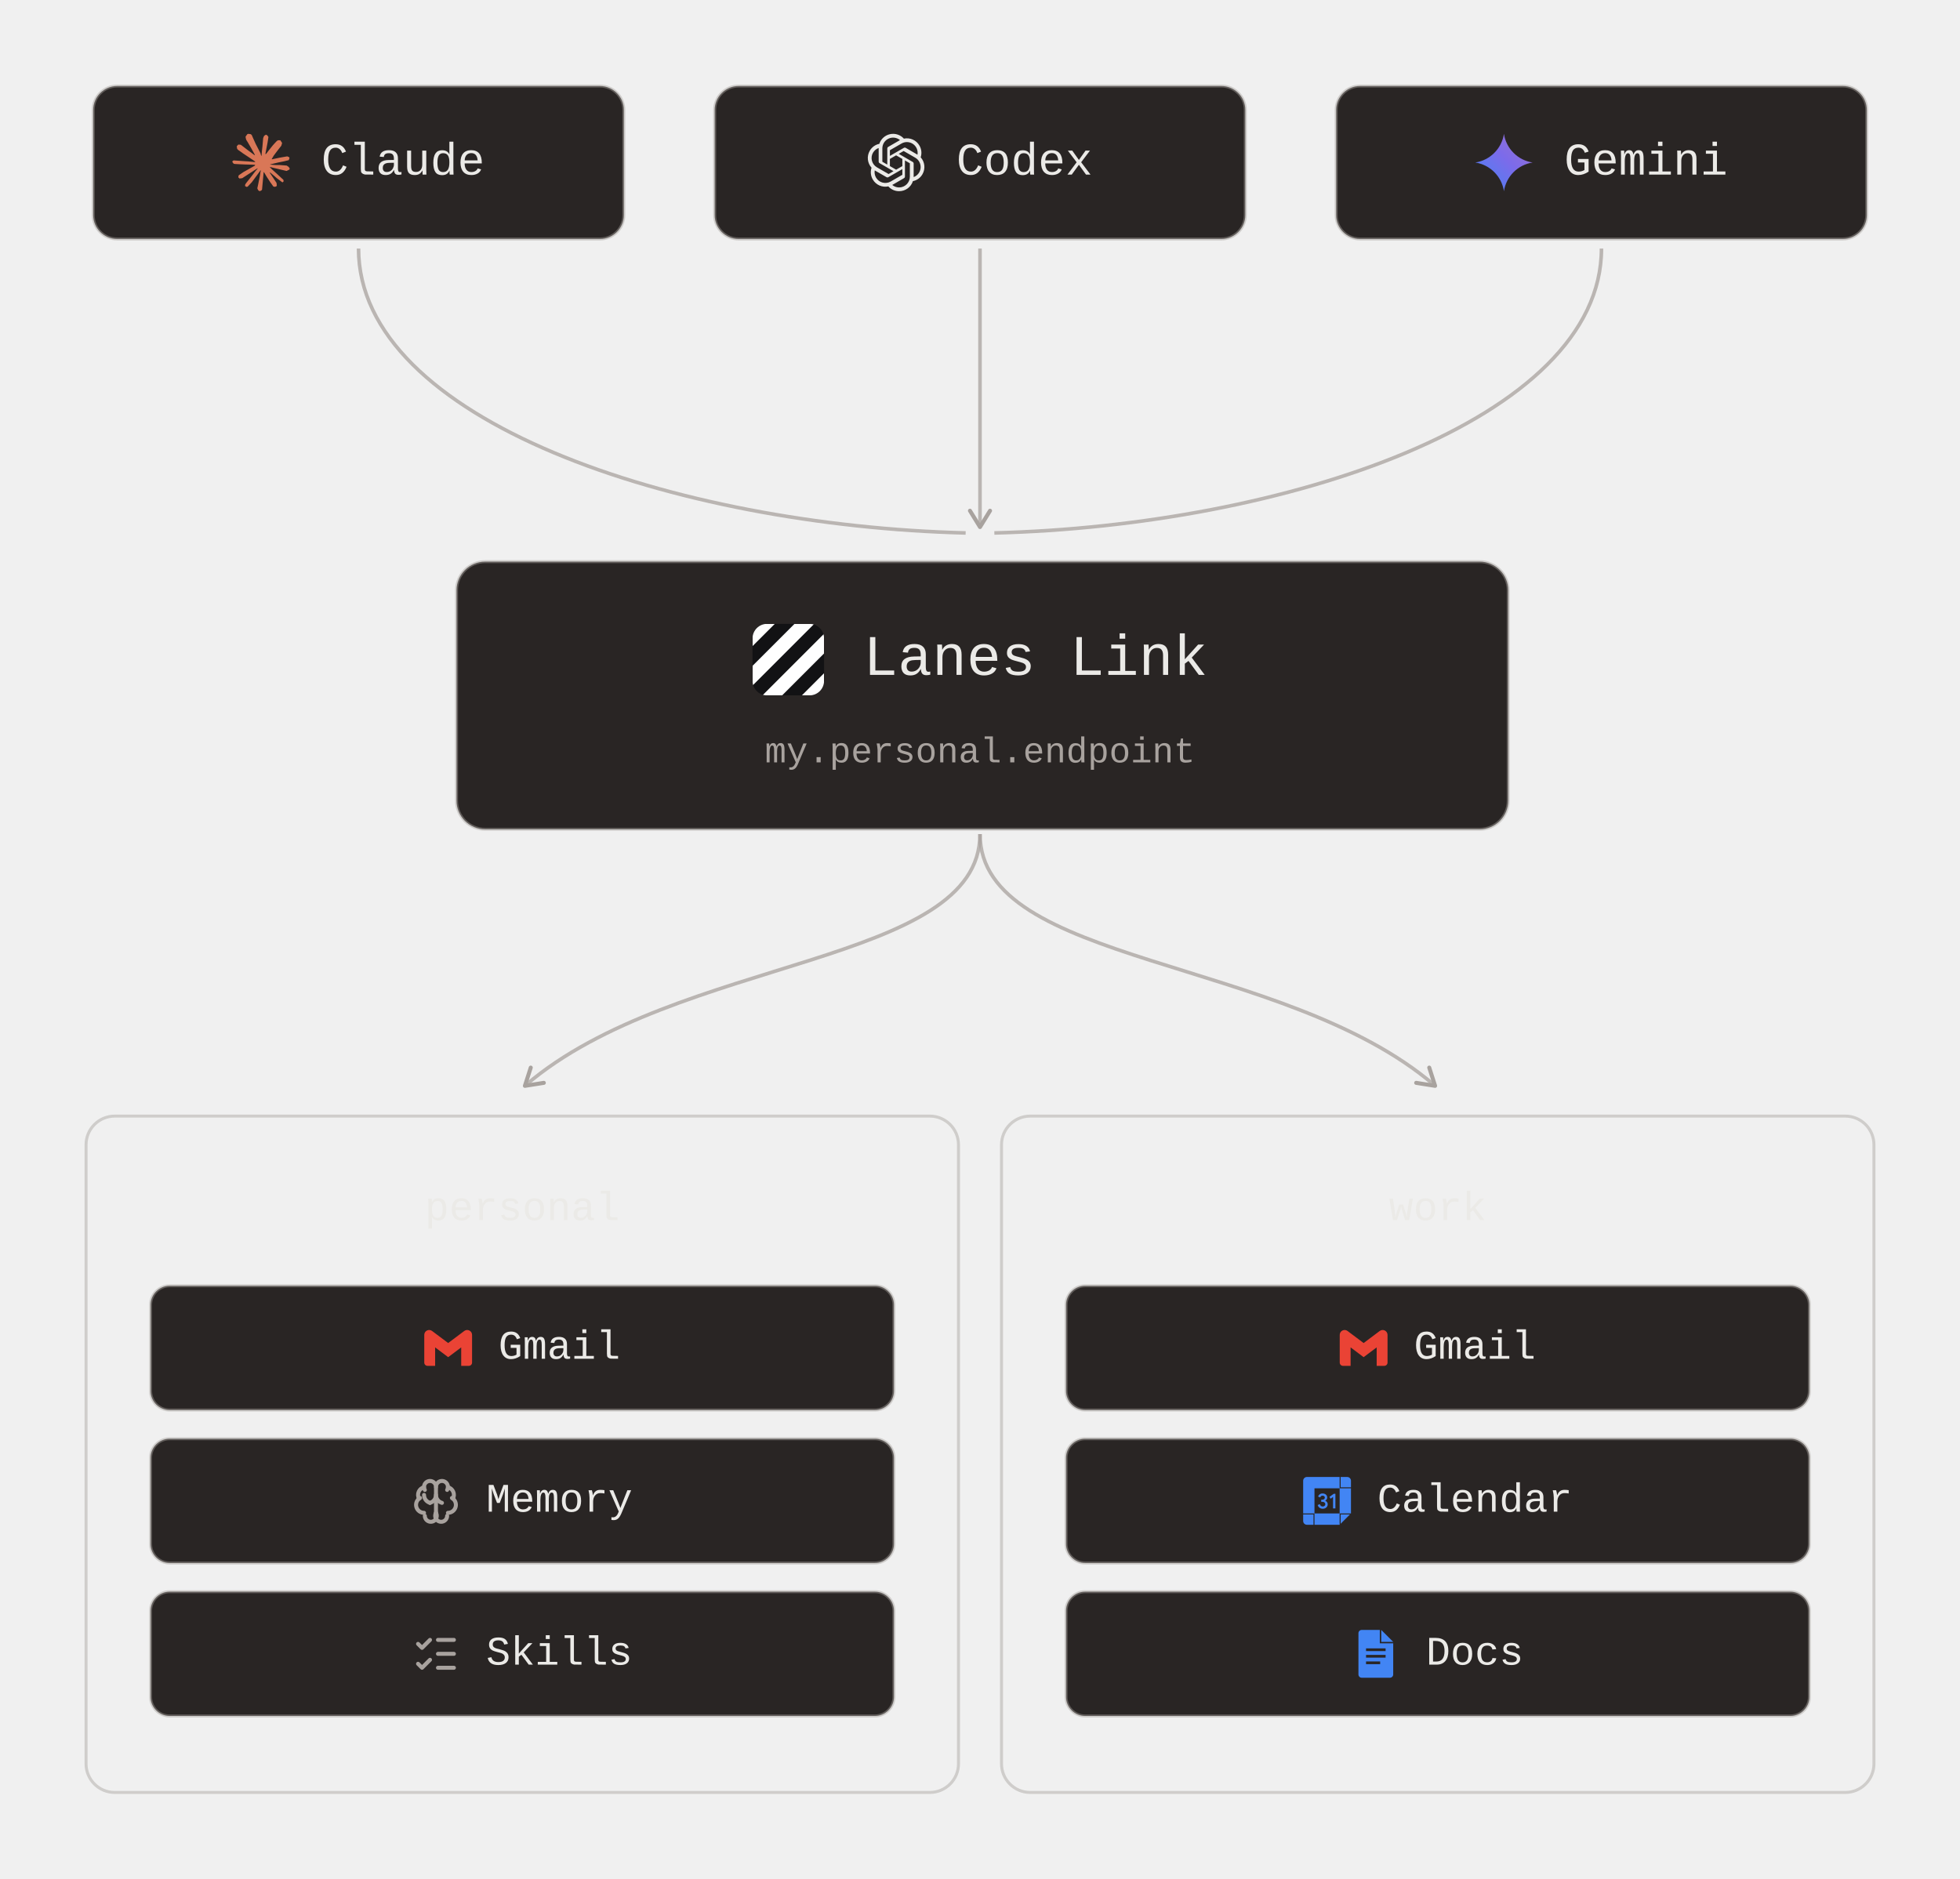
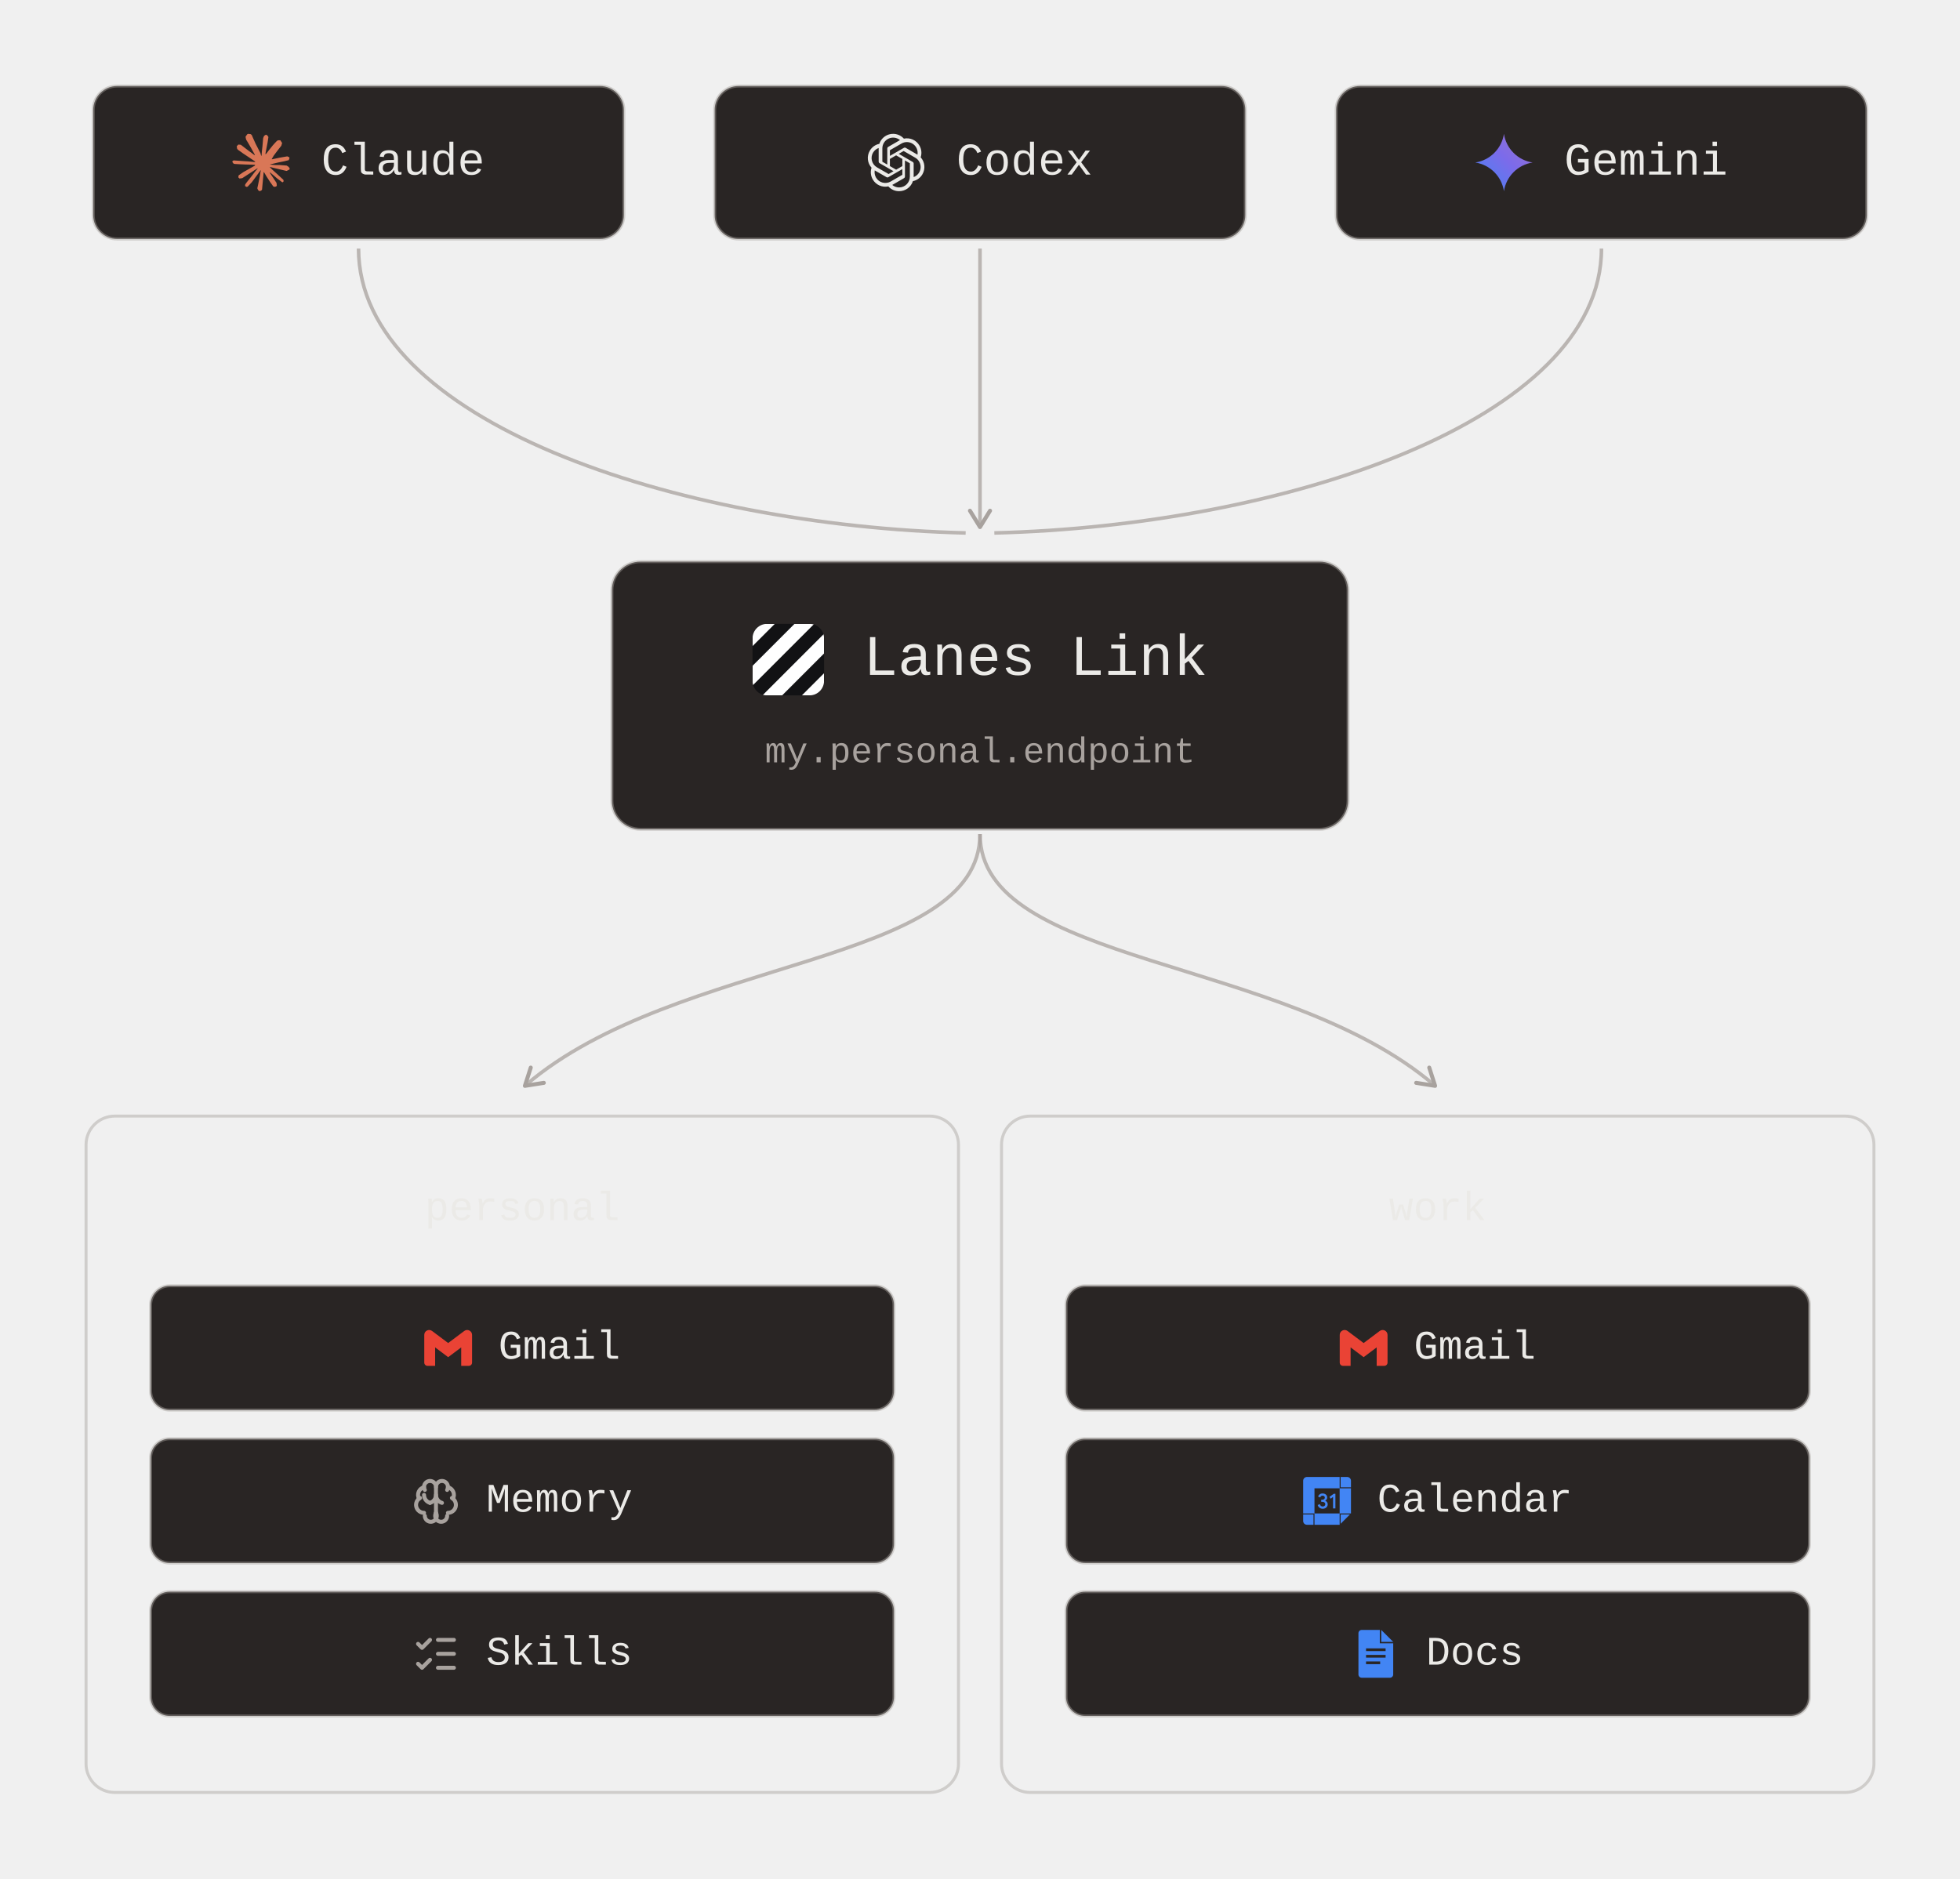
<svg xmlns="http://www.w3.org/2000/svg" viewBox="0 0 820 786" width="820" height="786" role="img" font-family="ui-monospace, SFMono-Regular, Menlo, Consolas, 'Liberation Mono', monospace">
  <defs>
    <linearGradient id="gemini" x1="0" y1="1" x2="1" y2="0">
      <stop offset="0" stop-color="#4285F4" />
      <stop offset="0.55" stop-color="#7C6BEA" />
      <stop offset="1" stop-color="#9B72CB" />
    </linearGradient>
    <marker id="arrow" viewBox="0 0 10 10" refX="7.5" refY="5" markerWidth="7" markerHeight="7" orient="auto-start-reverse">
      <path d="M1.5 1L8 5L1.5 9" fill="none" stroke="#A8A29E" stroke-width="1.6" stroke-linecap="round" stroke-linejoin="round" />
    </marker>
  </defs>
  <g transform="translate(-37,-48)">
    <rect x="76" y="84" width="222" height="64" rx="10" fill="#292524" stroke="#A8A29E" stroke-opacity="0.45" stroke-width="1.25" />
    <svg x="134.2" y="104.0" width="24" height="24" viewBox="0 0 1250 1250" fill="#D97757">
      <path d="M245.436 831.253L491.251 693.33L495.386 681.351L491.251 674.686H479.273L438.192 672.156L297.738 668.36L175.926 663.299L57.912 656.972L28.217 650.646L0.38 613.949L3.248 595.643L28.218 578.856L63.985 581.977L143.027 587.377L261.633 595.559L347.676 600.621L475.14 613.864H495.386L498.254 605.682L491.336 600.621L485.938 595.559L363.198 512.383L230.337 424.483L160.742 373.87L123.119 348.224L104.139 324.183L95.956 271.714L130.121 234.09L176.011 237.212L187.737 240.333L234.216 276.099L333.504 352.949L463.161 448.44L482.141 464.215L489.734 458.816L490.662 455.02L482.141 440.765L411.619 313.301L336.373 183.645L302.883 129.91L294.026 97.685C290.904 84.441 288.627 73.306 288.627 59.724L327.515 6.917L349.026 0L400.905 6.917L422.755 25.898L454.979 99.626L507.195 215.7L588.178 373.531L611.882 420.349L624.535 463.709L629.259 476.954H637.442V469.362L644.106 380.45L656.423 271.292L668.401 130.838L672.534 91.274L692.106 43.865L730.994 18.222L761.363 32.731L786.332 68.499L782.873 91.612L768.027 188.116L738.924 339.285L719.943 440.512H730.994L743.647 427.86L794.852 359.868L880.896 252.312L918.856 209.627L963.144 162.472L991.571 140.033H1045.31L1084.87 198.831L1067.16 259.567L1011.82 329.752L965.928 389.224L900.128 477.798L859.048 548.658L862.843 554.309L872.629 553.381L1021.27 521.748L1101.57 507.239L1197.4 490.789L1240.76 511.035L1245.49 531.617L1228.45 573.712L1125.95 599.018L1005.75 623.061L826.739 665.408L824.547 667.011L827.078 670.132L907.722 677.724L942.225 679.579H1026.67L1183.91 691.305L1224.99 718.468L1249.62 751.705L1245.49 777.011L1182.22 809.236L1096.85 788.989L897.6 741.583L829.271 724.541H819.823V730.194L876.763 785.869L981.113 880.096L1111.78 1001.57L1118.45 1031.6L1101.66 1055.3L1083.94 1052.77L969.134 966.393L924.847 927.505L824.547 843.063H817.882V851.92L840.996 885.748L963.06 1069.22L969.387 1125.49L960.53 1143.79L928.896 1154.85L894.141 1148.52L822.691 1048.22L748.962 935.264L689.491 834.036L682.237 838.17L647.145 1216.17L630.695 1235.49L592.733 1250L561.099 1225.96L544.312 1187.07L561.099 1110.22L581.345 1009.92L597.794 930.204L612.641 831.169L621.498 798.27L620.909 796.076L613.653 797.004L538.998 899.497L425.454 1052.94L335.614 1149.11L314.103 1157.63L276.817 1138.31L280.275 1103.81L301.112 1073.1L425.454 914.934L500.447 816.913L548.867 760.31L548.53 752.126H545.662L215.406 966.561L156.608 974.153L131.302 950.45L134.423 911.561L146.401 898.908L245.689 830.578L245.352 830.916L245.436 831.253Z" />
    </svg>
    <text x="171.4" y="116" dominant-baseline="central" fill="#EBEAE7" font-size="19">Claude</text>
    <rect x="336" y="84" width="222" height="64" rx="10" fill="#292524" stroke="#A8A29E" stroke-opacity="0.45" stroke-width="1.25" />
    <svg x="399.9" y="104.0" width="24" height="24" viewBox="0 0 24 24" fill="#EBEAE7">
      <path d="M22.282 9.821a5.985 5.985 0 0 0-.516-4.911 6.046 6.046 0 0 0-6.51-2.9A6.065 6.065 0 0 0 4.981 4.182a5.985 5.985 0 0 0-3.998 2.9 6.046 6.046 0 0 0 .743 7.097 5.98 5.98 0 0 0 .511 4.911 6.051 6.051 0 0 0 6.515 2.9A5.985 5.985 0 0 0 13.26 24a6.056 6.056 0 0 0 5.772-4.206 5.989 5.989 0 0 0 3.998-2.9 6.056 6.056 0 0 0-.748-7.073zm-9.022 12.608a4.476 4.476 0 0 1-2.876-1.041l.142-.08 4.778-2.758a.795.795 0 0 0 .393-.681v-6.737l2.02 1.169a.071.071 0 0 1 .038.052v5.583a4.504 4.504 0 0 1-4.495 4.494zm-9.661-4.125a4.471 4.471 0 0 1-.535-3.014l.142.085 4.783 2.758a.771.771 0 0 0 .781 0l5.843-3.369v2.332a.08.08 0 0 1-.033.061L9.74 19.95a4.499 4.499 0 0 1-6.141-1.646zM2.341 7.896a4.485 4.485 0 0 1 2.365-1.973V11.6a.766.766 0 0 0 .388.676l5.814 3.354-2.02 1.169a.076.076 0 0 1-.071 0l-4.83-2.787A4.504 4.504 0 0 1 2.341 7.872zm16.596 3.856L13.104 8.364 15.119 7.2a.076.076 0 0 1 .071 0l4.83 2.791a4.494 4.494 0 0 1-.676 8.104v-5.677a.79.79 0 0 0-.407-.667zm2.011-3.023l-.142-.085-4.774-2.782a.776.776 0 0 0-.785 0L9.409 9.23V6.897a.066.066 0 0 1 .028-.061l4.83-2.787a4.499 4.499 0 0 1 6.68 4.66zM8.306 12.863l-2.02-1.164a.08.08 0 0 1-.038-.057V6.074a4.499 4.499 0 0 1 7.376-3.454l-.142.081L8.704 5.459a.795.795 0 0 0-.393.681zm1.098-2.365l2.602-1.5 2.607 1.5v2.999l-2.597 1.5-2.607-1.5Z" />
    </svg>
    <text x="437.1" y="116" dominant-baseline="central" fill="#EBEAE7" font-size="19">Codex</text>
    <rect x="596" y="84" width="222" height="64" rx="10" fill="#292524" stroke="#A8A29E" stroke-opacity="0.45" stroke-width="1.25" />
    <svg x="654.2" y="104.0" width="24" height="24" viewBox="0 0 24 24" fill="url(#gemini)">
      <path d="M12 24A14.304 14.304 0 0 0 0 12 14.304 14.304 0 0 0 12 0a14.305 14.305 0 0 0 12 12 14.305 14.305 0 0 0-12 12" />
    </svg>
    <text x="691.4" y="116" dominant-baseline="central" fill="#EBEAE7" font-size="19">Gemini</text>
    <path d="M187 152 C187 224 320 268 441 271" fill="none" stroke="#A8A29E" stroke-opacity="0.75" stroke-width="1.5" />
    <path d="M707 152 C707 224 574 268 453 271" fill="none" stroke="#A8A29E" stroke-opacity="0.75" stroke-width="1.5" />
    <path d="M447 152 L447 268" fill="none" stroke="#A8A29E" stroke-opacity="0.75" stroke-width="1.5" marker-end="url(#arrow)" />
-     <rect x="228" y="283" width="440" height="112" rx="12" fill="#292524" stroke="#A8A29E" stroke-opacity="0.45" stroke-width="1.25" />
+     <rect x="293" y="283" width="308" height="112" rx="12" fill="#292524" stroke="#A8A29E" stroke-opacity="0.45" stroke-width="1.25" />
    <svg x="351.8" y="309.0" width="30" height="30" viewBox="0 0 738 739">
      <mask id="tile" maskUnits="userSpaceOnUse" x="0" y="0" width="738" height="739">
        <rect x="0.36" y="0.859" width="737.28" height="737.28" rx="150" fill="#fff" />
      </mask>
      <rect x="0.36" y="0.859" width="737.28" height="737.28" rx="150" fill="#121214" />
      <g mask="url(#tile)">
        <rect x="345.141" y="-4382.520" width="143.715" height="6661.17" transform="rotate(45 345.141 -4382.520)" fill="#ffffff" />
        <rect x="548.384" y="-4179.278" width="143.715" height="6661.17" transform="rotate(45 548.384 -4179.278)" fill="#ffffff" />
        <rect x="751.626" y="-3976.035" width="143.715" height="6661.17" transform="rotate(45 751.626 -3976.035)" fill="#ffffff" />
        <rect x="954.869" y="-3772.793" width="143.715" height="6661.17" transform="rotate(45 954.869 -3772.793)" fill="#ffffff" />
        <rect x="1158.111" y="-3569.550" width="143.715" height="6661.17" transform="rotate(45 1158.111 -3569.550)" fill="#ffffff" />
        <rect x="1361.354" y="-3366.308" width="143.715" height="6661.17" transform="rotate(45 1361.354 -3366.308)" fill="#ffffff" />
        <rect x="1564.596" y="-3163.065" width="143.715" height="6661.17" transform="rotate(45 1564.596 -3163.065)" fill="#ffffff" />
        <rect x="1767.839" y="-2959.823" width="143.715" height="6661.17" transform="rotate(45 1767.839 -2959.823)" fill="#ffffff" />
        <rect x="1971.081" y="-2756.580" width="143.715" height="6661.17" transform="rotate(45 1971.081 -2756.580)" fill="#ffffff" />
        <rect x="2174.323" y="-2553.338" width="143.715" height="6661.17" transform="rotate(45 2174.323 -2553.338)" fill="#ffffff" />
        <rect x="2377.566" y="-2350.095" width="143.715" height="6661.17" transform="rotate(45 2377.566 -2350.095)" fill="#ffffff" />
        <rect x="2580.809" y="-2146.853" width="143.715" height="6661.17" transform="rotate(45 2580.809 -2146.853)" fill="#ffffff" />
        <rect x="2784.051" y="-1943.610" width="143.715" height="6661.17" transform="rotate(45 2784.051 -1943.610)" fill="#ffffff" />
        <rect x="2987.294" y="-1740.368" width="143.715" height="6661.17" transform="rotate(45 2987.294 -1740.368)" fill="#ffffff" />
        <rect x="3190.536" y="-1537.125" width="143.715" height="6661.17" transform="rotate(45 3190.536 -1537.125)" fill="#ffffff" />
        <rect x="3393.779" y="-1333.883" width="143.715" height="6661.17" transform="rotate(45 3393.779 -1333.883)" fill="#ffffff" />
        <rect x="3597.021" y="-1130.640" width="143.715" height="6661.17" transform="rotate(45 3597.021 -1130.640)" fill="#ffffff" />
        <rect x="3800.264" y="-927.398" width="143.715" height="6661.17" transform="rotate(45 3800.264 -927.398)" fill="#ffffff" />
        <rect x="4003.506" y="-724.155" width="143.715" height="6661.17" transform="rotate(45 4003.506 -724.155)" fill="#ffffff" />
        <rect x="4206.748" y="-520.913" width="143.715" height="6661.17" transform="rotate(45 4206.748 -520.913)" fill="#ffffff" />
        <rect x="4409.991" y="-317.670" width="143.715" height="6661.17" transform="rotate(45 4409.991 -317.670)" fill="#ffffff" />
        <rect x="4613.233" y="-114.428" width="143.715" height="6661.17" transform="rotate(45 4613.233 -114.428)" fill="#ffffff" />
        <rect x="4816.476" y="88.815" width="143.715" height="6661.17" transform="rotate(45 4816.476 88.815)" fill="#ffffff" />
        <rect x="5019.718" y="292.057" width="143.715" height="6661.17" transform="rotate(45 5019.718 292.057)" fill="#ffffff" />
      </g>
    </svg>
    <text x="398.2" y="324" dominant-baseline="central" fill="#EBEAE7" font-size="24" font-weight="500">Lanes Link</text>
    <text x="447" y="363" text-anchor="middle" dominant-baseline="central" fill="#A8A29E" font-size="15">my.personal.endpoint</text>
    <path d="M447 397 C447 452 320 448 257 502" fill="none" stroke="#A8A29E" stroke-opacity="0.75" stroke-width="1.5" marker-end="url(#arrow)" />
    <path d="M447 397 C447 452 574 448 637 502" fill="none" stroke="#A8A29E" stroke-opacity="0.75" stroke-width="1.5" marker-end="url(#arrow)" />
    <rect x="73" y="515" width="365" height="283" rx="12" fill="none" stroke="#A8A29E" stroke-opacity="0.45" stroke-width="1.25" />
    <text x="255.5" y="554" text-anchor="middle" dominant-baseline="central" fill="#EBEAE7" font-size="17">personal</text>
    <rect x="100" y="586" width="311" height="52" rx="8" fill="#292524" stroke="#A8A29E" stroke-opacity="0.45" stroke-width="1.25" />
    <svg x="214.5" y="602.0" width="20" height="20" viewBox="0 0 24 24" fill="#EA4335">
      <path d="M24 5.457v13.909c0 .904-.732 1.636-1.636 1.636h-3.819V11.73L12 16.64l-6.545-4.91v9.273H1.636A1.636 1.636 0 0 1 0 19.366V5.457c0-2.023 2.309-3.178 3.927-1.964L5.455 4.64 12 9.548l6.545-4.91 1.528-1.145C21.69 2.28 24 3.434 24 5.457z" />
    </svg>
    <text x="245.5" y="612" dominant-baseline="central" fill="#EBEAE7" font-size="17">Gmail</text>
    <rect x="100" y="650" width="311" height="52" rx="8" fill="#292524" stroke="#A8A29E" stroke-opacity="0.45" stroke-width="1.25" />
    <svg x="209.4" y="666.0" width="20" height="20" viewBox="0 0 24 24" fill="none" stroke="#A8A29E" stroke-width="2" stroke-linecap="round" stroke-linejoin="round">
      <path d="M12 18V5" />
      <path d="M15 13a4.17 4.17 0 0 1-3-4 4.17 4.17 0 0 1-3 4" />
      <path d="M17.598 6.5A3 3 0 1 0 12 5a3 3 0 1 0-5.598 1.5" />
      <path d="M17.997 5.125a4 4 0 0 1 2.526 5.77" />
      <path d="M18 18a4 4 0 0 0 2-7.464" />
      <path d="M6 18a4 4 0 0 1-2-7.464" />
      <path d="M6.003 5.125a4 4 0 0 0-2.526 5.77" />
      <path d="M9 13a4.17 4.17 0 0 1-3-4" />
      <path d="M12 18a3 3 0 1 0 5.598 1.5" />
      <path d="M12 18a3 3 0 1 1-5.598 1.5" />
    </svg>
    <text x="240.4" y="676" dominant-baseline="central" fill="#EBEAE7" font-size="17">Memory</text>
    <rect x="100" y="714" width="311" height="52" rx="8" fill="#292524" stroke="#A8A29E" stroke-opacity="0.45" stroke-width="1.25" />
    <svg x="209.4" y="730.0" width="20" height="20" viewBox="0 0 24 24" fill="none" stroke="#A8A29E" stroke-width="2" stroke-linecap="round" stroke-linejoin="round">
      <path d="M13 5h8" />
      <path d="M13 12h8" />
      <path d="M13 19h8" />
      <path d="m3 17 2 2 4-4" />
      <path d="m3 7 2 2 4-4" />
    </svg>
    <text x="240.4" y="740" dominant-baseline="central" fill="#EBEAE7" font-size="17">Skills</text>
    <rect x="456" y="515" width="365" height="283" rx="12" fill="none" stroke="#A8A29E" stroke-opacity="0.45" stroke-width="1.25" />
    <text x="638.5" y="554" text-anchor="middle" dominant-baseline="central" fill="#EBEAE7" font-size="17">work</text>
    <rect x="483" y="586" width="311" height="52" rx="8" fill="#292524" stroke="#A8A29E" stroke-opacity="0.45" stroke-width="1.25" />
    <svg x="597.5" y="602.0" width="20" height="20" viewBox="0 0 24 24" fill="#EA4335">
      <path d="M24 5.457v13.909c0 .904-.732 1.636-1.636 1.636h-3.819V11.73L12 16.64l-6.545-4.91v9.273H1.636A1.636 1.636 0 0 1 0 19.366V5.457c0-2.023 2.309-3.178 3.927-1.964L5.455 4.64 12 9.548l6.545-4.91 1.528-1.145C21.69 2.28 24 3.434 24 5.457z" />
    </svg>
    <text x="628.5" y="612" dominant-baseline="central" fill="#EBEAE7" font-size="17">Gmail</text>
    <rect x="483" y="650" width="311" height="52" rx="8" fill="#292524" stroke="#A8A29E" stroke-opacity="0.45" stroke-width="1.25" />
    <svg x="582.2" y="666.0" width="20" height="20" viewBox="0 0 24 24" fill="#4285F4">
      <path d="M18.316 5.684H24v12.632h-5.684V5.684zM5.684 24h12.632v-5.684H5.684V24zM18.316 5.684V0H1.895A1.894 1.894 0 0 0 0 1.895v16.421h5.684V5.684h12.632zm-7.207 6.25v-.065c.272-.144.5-.349.687-.617s.279-.595.279-.982c0-.379-.099-.72-.3-1.025a2.05 2.05 0 0 0-.832-.714 2.703 2.703 0 0 0-1.197-.257c-.6 0-1.094.156-1.481.467-.386.311-.65.671-.793 1.078l1.085.452c.086-.249.224-.461.413-.633.189-.172.445-.257.767-.257.33 0 .602.088.816.264a.86.86 0 0 1 .322.703c0 .33-.12.589-.36.778-.24.19-.535.284-.886.284h-.567v1.085h.633c.407 0 .748.109 1.02.327.272.218.407.499.407.843 0 .336-.129.614-.387.832s-.565.327-.924.327c-.351 0-.651-.103-.897-.311-.248-.208-.422-.502-.521-.881l-1.096.452c.178.616.505 1.082.977 1.401.472.319.984.478 1.538.477a2.84 2.84 0 0 0 1.293-.291c.382-.193.684-.458.902-.794.218-.336.327-.72.327-1.149 0-.429-.115-.797-.344-1.105a2.067 2.067 0 0 0-.881-.689zm2.093-1.931l.602.913L15 10.045v5.744h1.187V8.446h-.827l-2.158 1.557zM22.105 0h-3.289v5.184H24V1.895A1.894 1.894 0 0 0 22.105 0zm-3.289 23.5l4.684-4.684h-4.684V23.5zM0 22.105C0 23.152.848 24 1.895 24h3.289v-5.184H0v3.289z" />
    </svg>
    <text x="613.2" y="676" dominant-baseline="central" fill="#EBEAE7" font-size="17">Calendar</text>
    <rect x="483" y="714" width="311" height="52" rx="8" fill="#292524" stroke="#A8A29E" stroke-opacity="0.45" stroke-width="1.25" />
    <svg x="602.6" y="730.0" width="20" height="20" viewBox="0 0 24 24" fill="#4285F4">
      <path d="M14.727 6.727H14V0H4.91c-.905 0-1.637.732-1.637 1.636v20.728c0 .904.732 1.636 1.636 1.636h14.182c.904 0 1.636-.732 1.636-1.636V6.727h-6zm-.545 10.455H7.09v-1.364h7.09v1.364zm2.727-3.273H7.091v-1.364h9.818v1.364zm0-3.273H7.091V9.273h9.818v1.363zM14.727 6h6l-6-6v6z" />
    </svg>
    <text x="633.6" y="740" dominant-baseline="central" fill="#EBEAE7" font-size="17">Docs</text>
  </g>
</svg>
